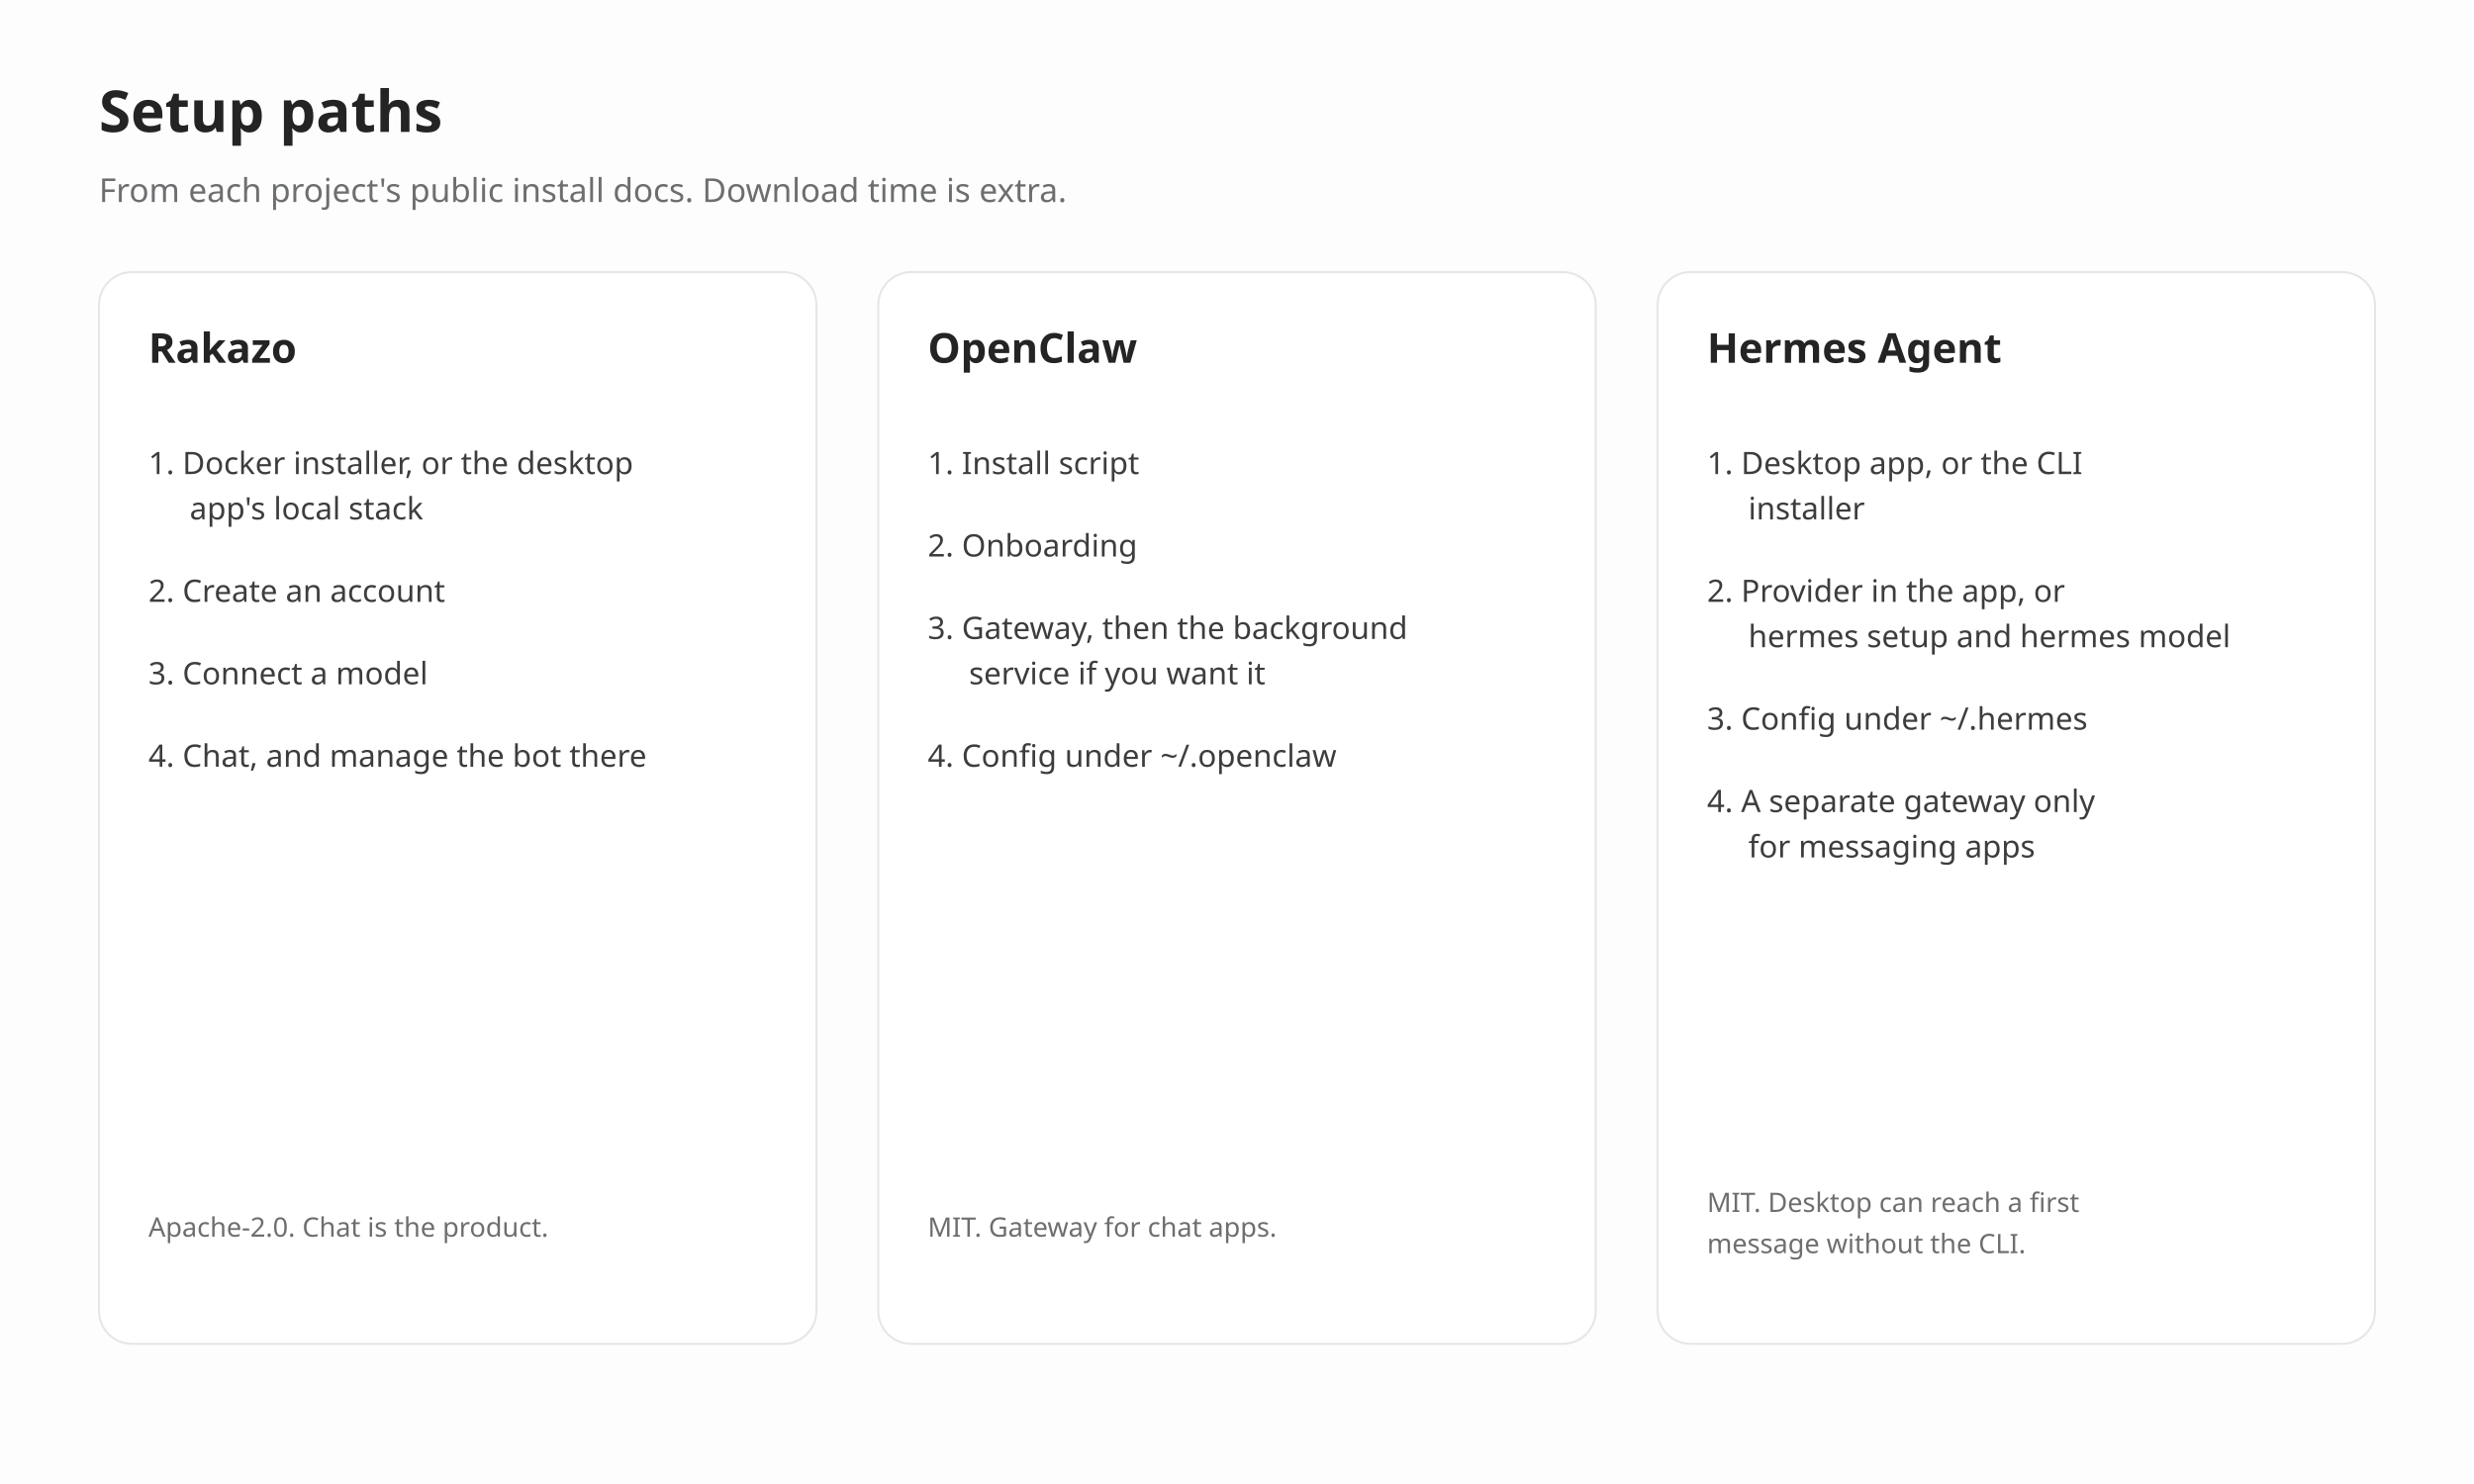
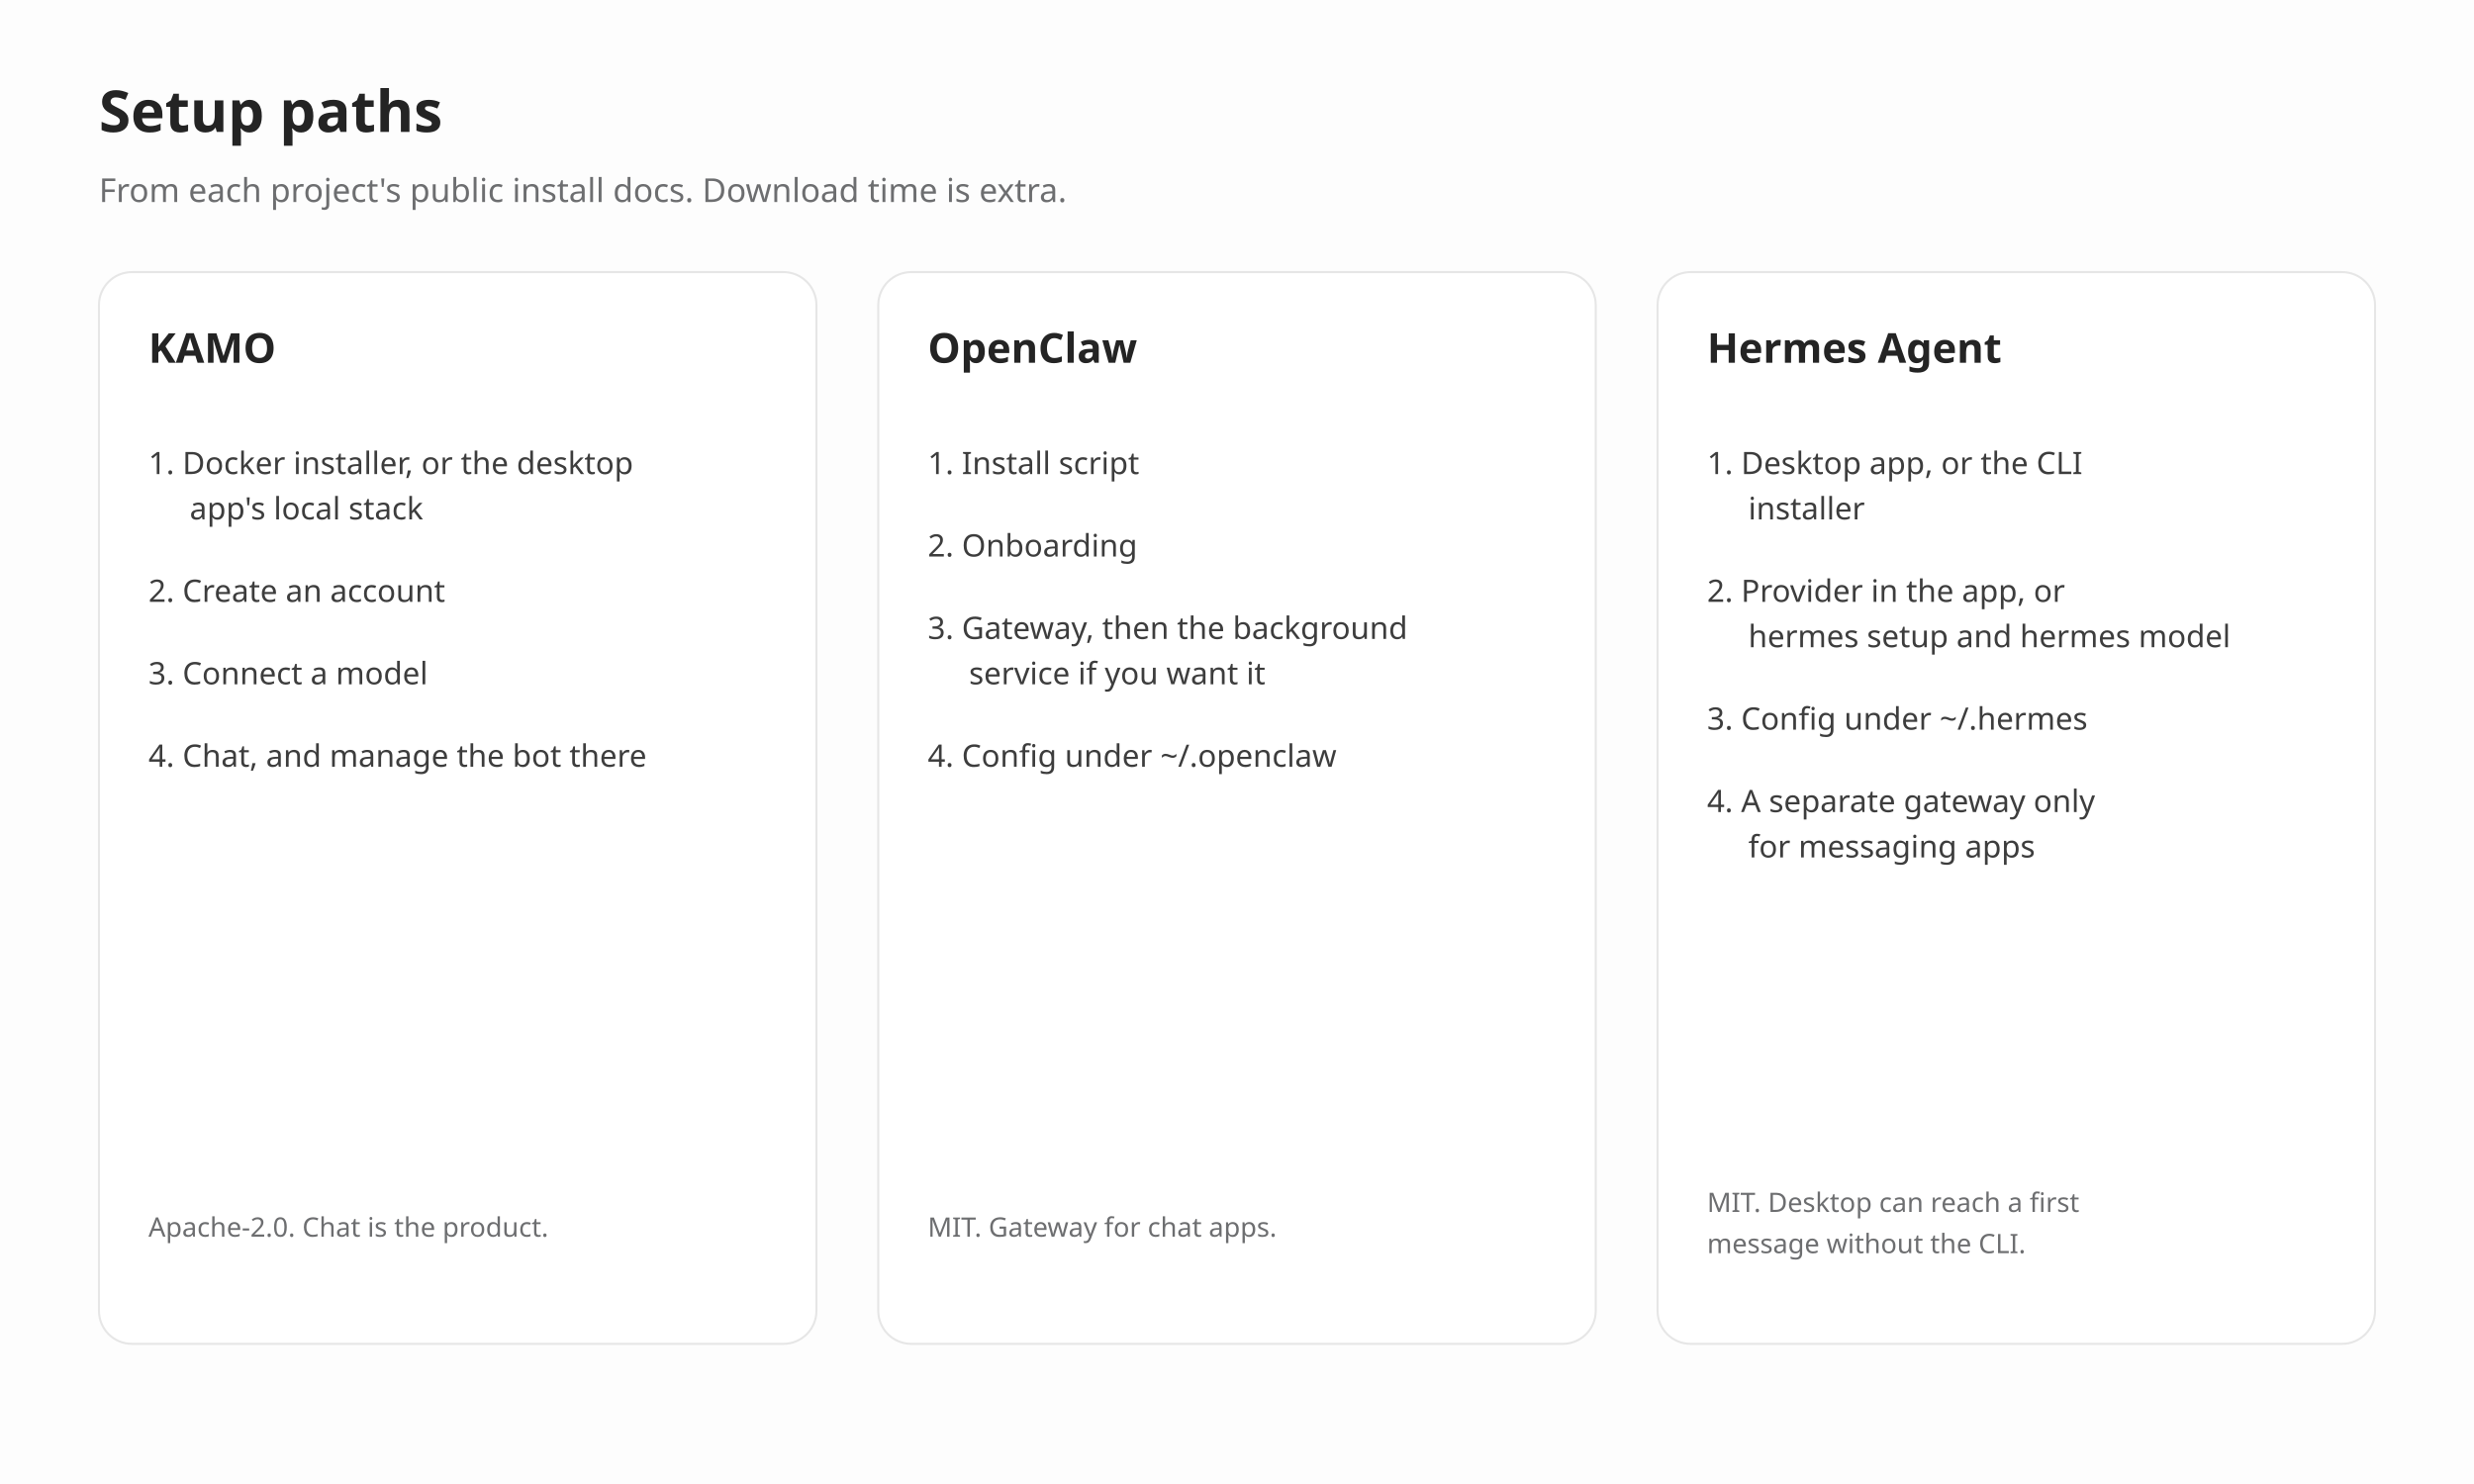
<svg xmlns="http://www.w3.org/2000/svg" width="1200" height="720" viewBox="0 0 1200 720" role="img" aria-labelledby="setupTitle setupDesc">
  <rect width="1200" height="720" fill="#fdfdfd" />
  <text x="48" y="64" fill="#242424" font-family="Geist, ui-sans-serif, system-ui, sans-serif" font-size="28" font-weight="600">Setup paths</text>
  <text x="48" y="98" fill="#6d6e70" font-family="Geist, ui-sans-serif, system-ui, sans-serif" font-size="16">From each project's public install docs. Download time is extra.</text>
  <g font-family="Geist, ui-sans-serif, system-ui, sans-serif">
    <rect x="48" y="132" width="348" height="520" rx="16" fill="#ffffff" stroke="#e6e6e6" />
    <rect x="426" y="132" width="348" height="520" rx="16" fill="#ffffff" stroke="#e6e6e6" />
    <rect x="804" y="132" width="348" height="520" rx="16" fill="#ffffff" stroke="#e6e6e6" />
-     <text x="72" y="176" fill="#242424" font-size="20" font-weight="600">Rakazo</text>
+     <text x="72" y="176" fill="#242424" font-size="20" font-weight="600">KAMO</text>
    <text x="450" y="176" fill="#242424" font-size="20" font-weight="600">OpenClaw</text>
    <text x="828" y="176" fill="#242424" font-size="20" font-weight="600">Hermes Agent</text>
    <g fill="#3d3d3d" font-size="15">
      <text x="72" y="230">1. Docker installer, or the desktop</text>
      <text x="92" y="252">app's local stack</text>
      <text x="72" y="292">2. Create an account</text>
      <text x="72" y="332">3. Connect a model</text>
      <text x="72" y="372">4. Chat, and manage the bot there</text>
      <text x="450" y="230">1. Install script</text>
      <text x="450" y="270">2. Onboarding</text>
      <text x="450" y="310">3. Gateway, then the background</text>
      <text x="470" y="332">service if you want it</text>
      <text x="450" y="372">4. Config under ~/.openclaw</text>
      <text x="828" y="230">1. Desktop app, or the CLI</text>
      <text x="848" y="252">installer</text>
      <text x="828" y="292">2. Provider in the app, or</text>
      <text x="848" y="314">hermes setup and hermes model</text>
      <text x="828" y="354">3. Config under ~/.hermes</text>
      <text x="828" y="394">4. A separate gateway only</text>
      <text x="848" y="416">for messaging apps</text>
    </g>
    <text x="72" y="600" fill="#6d6e70" font-size="13">Apache-2.0. Chat is the product.</text>
    <text x="450" y="600" fill="#6d6e70" font-size="13">MIT. Gateway for chat apps.</text>
    <text x="828" y="588" fill="#6d6e70" font-size="13">MIT. Desktop can reach a first</text>
    <text x="828" y="608" fill="#6d6e70" font-size="13">message without the CLI.</text>
  </g>
</svg>
